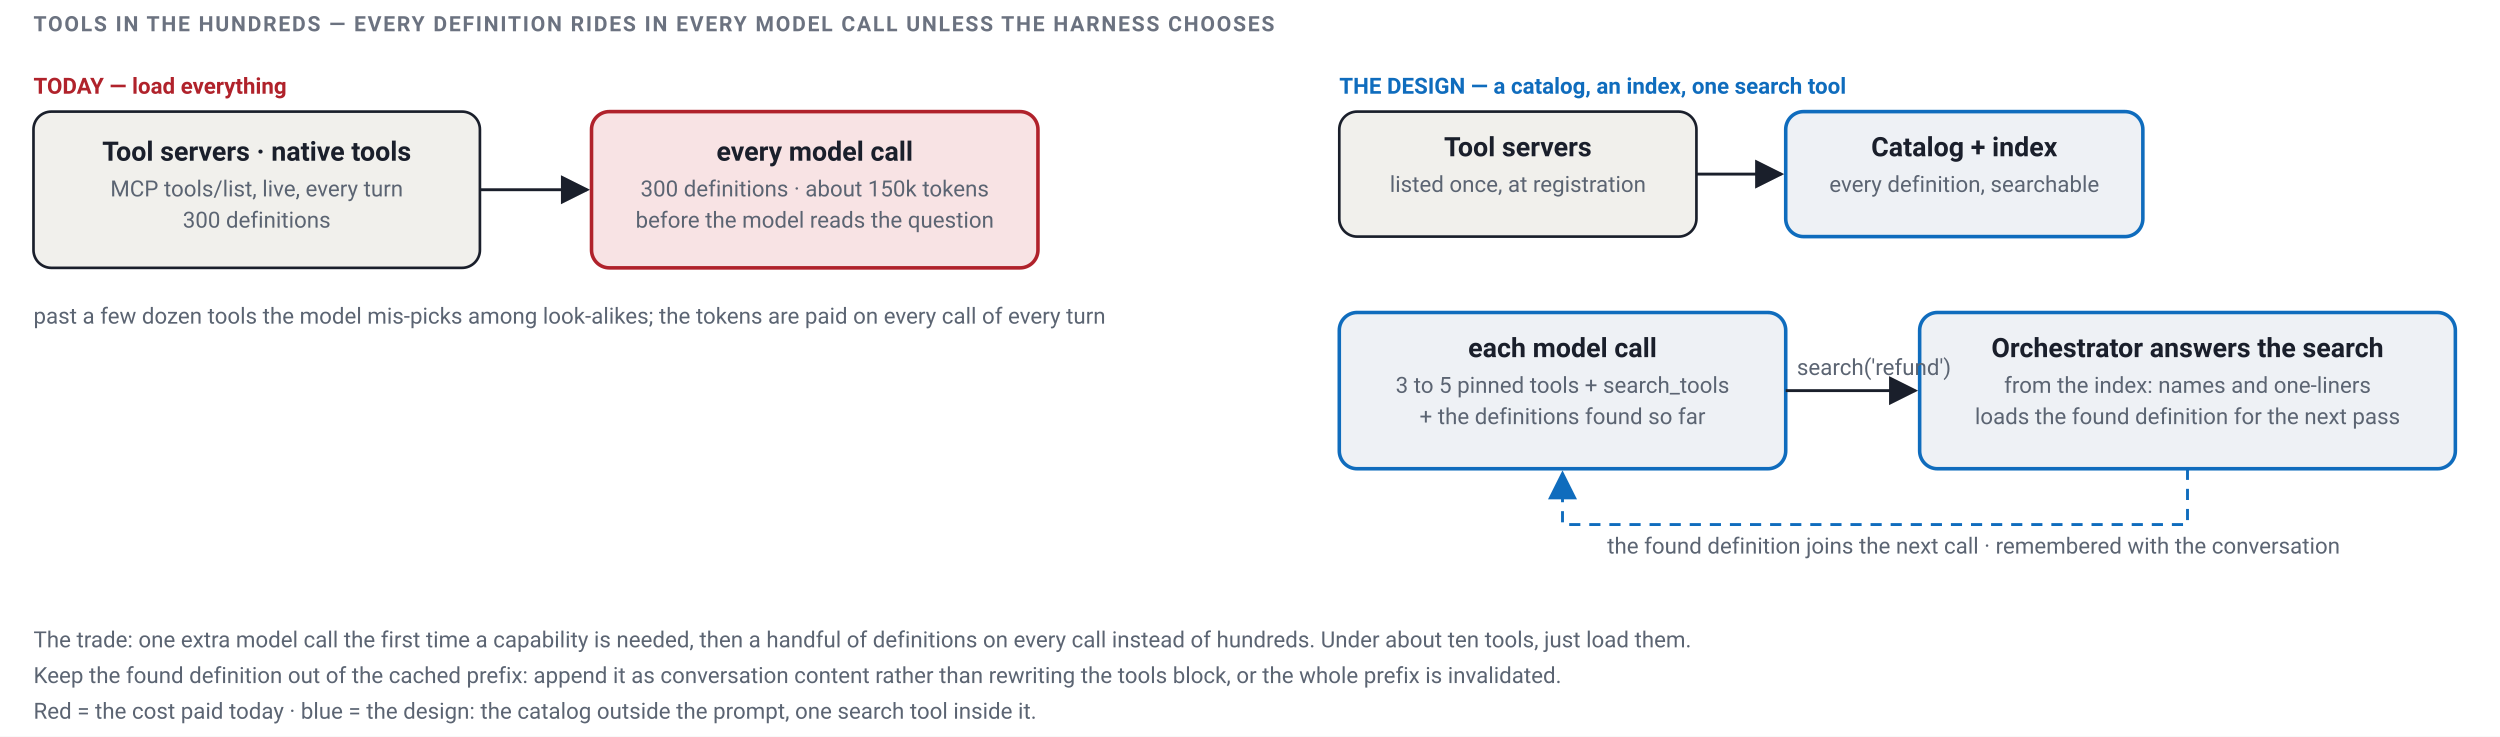
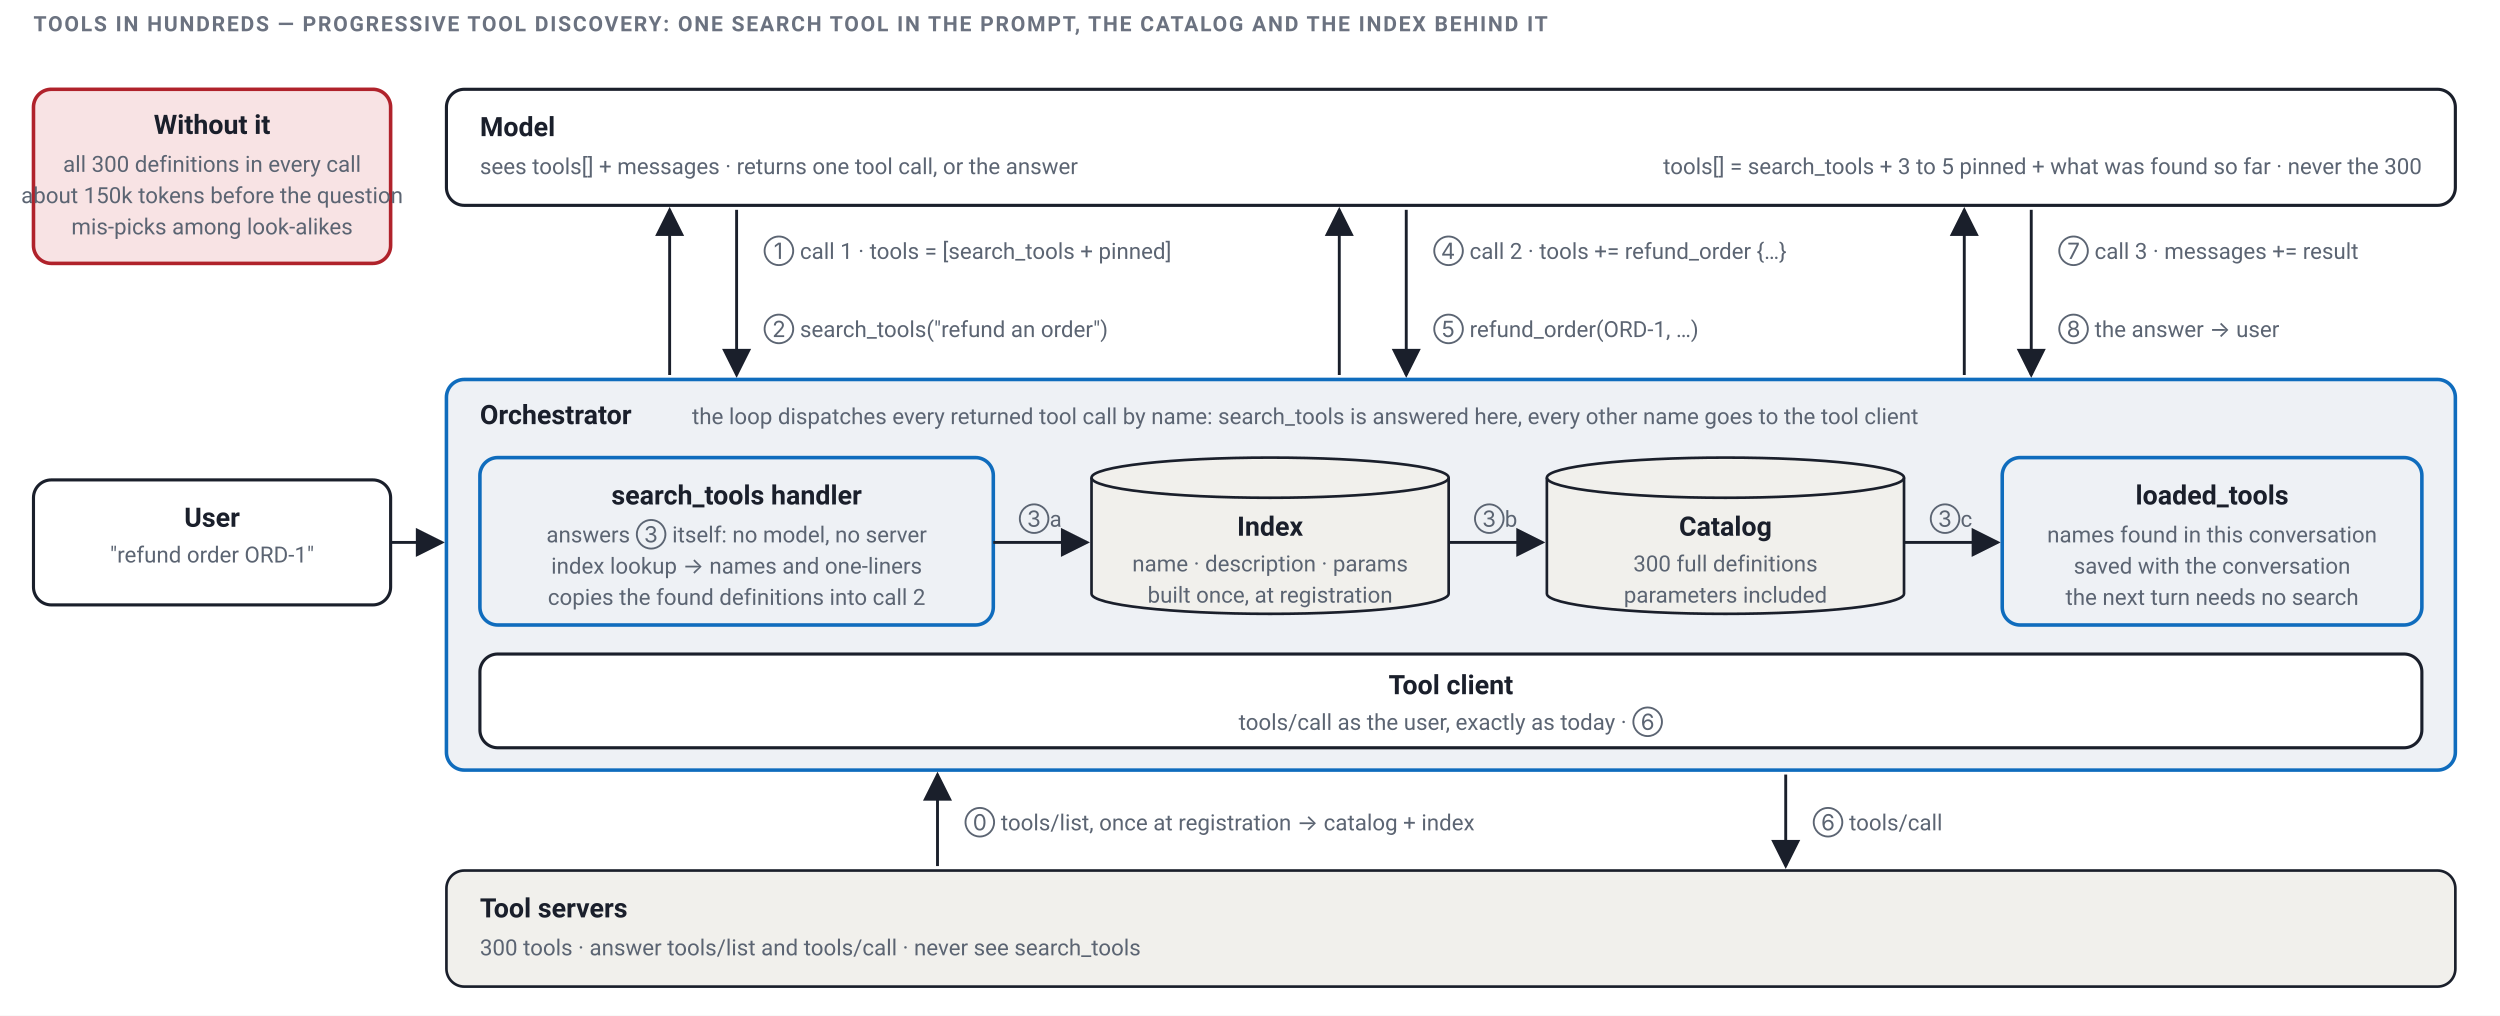
- <svg xmlns="http://www.w3.org/2000/svg" viewBox="0 0 1120 330" style="width:100%;max-width:1120px;font-family:-apple-system,Segoe UI,Roboto,sans-serif;font-size:12px">
+ <svg xmlns="http://www.w3.org/2000/svg" viewBox="0 0 1120 455" style="width:100%;max-width:1120px;font-family:-apple-system,Segoe UI,Roboto,sans-serif;font-size:12px">
  <defs>
    <marker id="ah" markerWidth="10" markerHeight="10" refX="9" refY="5" orient="auto">
      <path d="M0,0 L10,5 L0,10 z" fill="#1a1f2b" />
    </marker>
    <marker id="ahb" markerWidth="10" markerHeight="10" refX="9" refY="5" orient="auto">
      <path d="M0,0 L10,5 L0,10 z" fill="#0f6cbd" />
    </marker>
  </defs>
  <style>.b{fill:#fff;stroke:#1a1f2b;stroke-width:1.4;rx:8}.s{fill:#f1f0ec;stroke:#1a1f2b;stroke-width:1.2;rx:8}.o{fill:#eef1f5;stroke:#0f6cbd;stroke-width:1.6;rx:8}.mt{fill:#fbe6d2;stroke:#a85713;stroke-width:1.6;rx:8}.wx{fill:#f8e3e4;stroke:#b0222b;stroke-width:1.6;rx:8}.h{fill:#1a1f2b;font-weight:600}.m{fill:#5b6472;font-size:10px}.y{fill:#6b7280;font-size:9.5px;font-weight:700;letter-spacing:.08em}.rx{fill:#b0222b;font-size:10px;font-weight:600}.bx{fill:#0f6cbd;font-size:10px;font-weight:600}.l{stroke:#1a1f2b;stroke-width:1.3;marker-end:url(#ah)}.p{fill:none;stroke:#1a1f2b;stroke-width:1.3;marker-end:url(#ah)}.d{stroke:#0f6cbd;stroke-width:1.3;stroke-dasharray:5 4;marker-end:url(#ahb);fill:none}</style>
-   <rect width="1120" height="330" fill="#fff" />
-   <text class="y" x="15" y="14">TOOLS IN THE HUNDREDS — EVERY DEFINITION RIDES IN EVERY MODEL CALL UNLESS THE HARNESS CHOOSES</text>
-   <text class="rx" x="15" y="42">TODAY — load everything</text>
-   <rect class="s" x="15" y="50" width="200" height="70" />
-   <text class="h" x="115" y="72" text-anchor="middle">Tool servers · native tools</text>
-   <text class="m" x="115" y="88" text-anchor="middle">MCP tools/list, live, every turn</text>
-   <text class="m" x="115" y="102" text-anchor="middle">300 definitions</text>
-   <rect class="wx" x="265" y="50" width="200" height="70" />
-   <text class="h" x="365" y="72" text-anchor="middle">every model call</text>
-   <text class="m" x="365" y="88" text-anchor="middle">300 definitions · about 150k tokens</text>
-   <text class="m" x="365" y="102" text-anchor="middle">before the model reads the question</text>
-   <line class="l" x1="215" y1="85" x2="263" y2="85" />
-   <text class="m" x="15" y="145">past a few dozen tools the model mis-picks among look-alikes; the tokens are paid on every call of every turn</text>
-   <text class="bx" x="600" y="42">THE DESIGN — a catalog, an index, one search tool</text>
-   <rect class="s" x="600" y="50" width="160" height="56" />
-   <text class="h" x="680" y="70" text-anchor="middle">Tool servers</text>
-   <text class="m" x="680" y="86" text-anchor="middle">listed once, at registration</text>
-   <rect class="o" x="800" y="50" width="160" height="56" />
-   <text class="h" x="880" y="70" text-anchor="middle">Catalog + index</text>
-   <text class="m" x="880" y="86" text-anchor="middle">every definition, searchable</text>
-   <rect class="o" x="600" y="140" width="200" height="70" />
-   <text class="h" x="700" y="160" text-anchor="middle">each model call</text>
-   <text class="m" x="700" y="176" text-anchor="middle">3 to 5 pinned tools + search_tools</text>
-   <text class="m" x="700" y="190" text-anchor="middle">+ the definitions found so far</text>
-   <rect class="o" x="860" y="140" width="240" height="70" />
-   <text class="h" x="980" y="160" text-anchor="middle">Orchestrator answers the search</text>
-   <text class="m" x="980" y="176" text-anchor="middle">from the index: names and one-liners</text>
-   <text class="m" x="980" y="190" text-anchor="middle">loads the found definition for the next pass</text>
-   <line class="l" x1="760" y1="78" x2="798" y2="78" />
-   <path class="p" d="M800,175 L858,175" />
-   <text class="m" x="805" y="168">search('refund')</text>
-   <path class="d" d="M980,210 L980,235 L700,235 L700,212" />
-   <text class="m" x="720" y="248">the found definition joins the next call · remembered with the conversation</text>
-   <text class="m" x="15" y="290">The trade: one extra model call the first time a capability is needed, then a handful of definitions on every call instead of hundreds. Under about ten tools, just load them.</text>
-   <text class="m" x="15" y="306">Keep the found definition out of the cached prefix: append it as conversation content rather than rewriting the tools block, or the whole prefix is invalidated.</text>
-   <text class="m" x="15" y="322">Red = the cost paid today · blue = the design: the catalog outside the prompt, one search tool inside it.</text>
+   <rect width="1120" height="455" fill="#fff" />
+   <text class="y" x="15" y="14">TOOLS IN HUNDREDS — PROGRESSIVE TOOL DISCOVERY: ONE SEARCH TOOL IN THE PROMPT, THE CATALOG AND THE INDEX BEHIND IT</text>
+   <rect class="wx" x="15" y="40" width="160" height="78" />
+   <text class="h" x="95" y="60" text-anchor="middle">Without it</text>
+   <text class="m" x="95" y="77" text-anchor="middle">all 300 definitions in every call</text>
+   <text class="m" x="95" y="91" text-anchor="middle">about 150k tokens before the question</text>
+   <text class="m" x="95" y="105" text-anchor="middle">mis-picks among look-alikes</text>
+   <rect class="b" x="200" y="40" width="900" height="52" />
+   <text class="h" x="215" y="61">Model</text>
+   <text class="m" x="215" y="78">sees tools[] + messages · returns one tool call, or the answer</text>
+   <text class="m" x="1085" y="78" text-anchor="end">tools[] = search_tools + 3 to 5 pinned + what was found so far · never the 300</text>
+   <line class="l" x1="300" y1="168" x2="300" y2="94" />
+   <line class="l" x1="330" y1="94" x2="330" y2="168" />
+   <text class="m" x="342" y="116">① call 1 · tools = [search_tools + pinned]</text>
+   <text class="m" x="342" y="151">② search_tools("refund an order")</text>
+   <line class="l" x1="600" y1="168" x2="600" y2="94" />
+   <line class="l" x1="630" y1="94" x2="630" y2="168" />
+   <text class="m" x="642" y="116">④ call 2 · tools += refund_order {…}</text>
+   <text class="m" x="642" y="151">⑤ refund_order(ORD-1, …)</text>
+   <line class="l" x1="880" y1="168" x2="880" y2="94" />
+   <line class="l" x1="910" y1="94" x2="910" y2="168" />
+   <text class="m" x="922" y="116">⑦ call 3 · messages += result</text>
+   <text class="m" x="922" y="151">⑧ the answer → user</text>
+   <rect class="b" x="15" y="215" width="160" height="56" />
+   <text class="h" x="95" y="236" text-anchor="middle">User</text>
+   <text class="m" x="95" y="252" text-anchor="middle">"refund order ORD-1"</text>
+   <line class="l" x1="175" y1="243" x2="198" y2="243" />
+   <rect class="o" x="200" y="170" width="900" height="175" />
+   <text class="h" x="215" y="190">Orchestrator</text>
+   <text class="m" x="310" y="190">the loop dispatches every returned tool call by name: search_tools is answered here, every other name goes to the tool client</text>
+   <rect class="o" x="215" y="205" width="230" height="75" />
+   <text class="h" x="330" y="226" text-anchor="middle">search_tools handler</text>
+   <text class="m" x="330" y="243" text-anchor="middle">answers ③ itself: no model, no server</text>
+   <text class="m" x="330" y="257" text-anchor="middle">index lookup → names and one-liners</text>
+   <text class="m" x="330" y="271" text-anchor="middle">copies the found definitions into call 2</text>
+   <path class="s" d="M489,214 a80,9 0 0 1 160,0 v52 a80,9 0 0 1 -160,0 z" />
+   <path d="M489,214 a80,9 0 0 0 160,0" fill="none" stroke="#1a1f2b" stroke-width="1.2" />
+   <text class="h" x="569" y="240" text-anchor="middle">Index</text>
+   <text class="m" x="569" y="256" text-anchor="middle">name · description · params</text>
+   <text class="m" x="569" y="270" text-anchor="middle">built once, at registration</text>
+   <path class="s" d="M693,214 a80,9 0 0 1 160,0 v52 a80,9 0 0 1 -160,0 z" />
+   <path d="M693,214 a80,9 0 0 0 160,0" fill="none" stroke="#1a1f2b" stroke-width="1.2" />
+   <text class="h" x="773" y="240" text-anchor="middle">Catalog</text>
+   <text class="m" x="773" y="256" text-anchor="middle">300 full definitions</text>
+   <text class="m" x="773" y="270" text-anchor="middle">parameters included</text>
+   <rect class="o" x="897" y="205" width="188" height="75" />
+   <text class="h" x="991" y="226" text-anchor="middle">loaded_tools</text>
+   <text class="m" x="991" y="243" text-anchor="middle">names found in this conversation</text>
+   <text class="m" x="991" y="257" text-anchor="middle">saved with the conversation</text>
+   <text class="m" x="991" y="271" text-anchor="middle">the next turn needs no search</text>
+   <line class="l" x1="445" y1="243" x2="487" y2="243" />
+   <text class="m" x="466" y="236" text-anchor="middle">③a</text>
+   <line class="l" x1="649" y1="243" x2="691" y2="243" />
+   <text class="m" x="670" y="236" text-anchor="middle">③b</text>
+   <line class="l" x1="853" y1="243" x2="895" y2="243" />
+   <text class="m" x="874" y="236" text-anchor="middle">③c</text>
+   <rect class="b" x="215" y="293" width="870" height="42" />
+   <text class="h" x="650" y="311" text-anchor="middle">Tool client</text>
+   <text class="m" x="650" y="327" text-anchor="middle">tools/call as the user, exactly as today · ⑥</text>
+   <line class="l" x1="420" y1="388" x2="420" y2="347" />
+   <text class="m" x="432" y="372">⓪ tools/list, once at registration → catalog + index</text>
+   <line class="l" x1="800" y1="347" x2="800" y2="388" />
+   <text class="m" x="812" y="372">⑥ tools/call</text>
+   <rect class="s" x="200" y="390" width="900" height="52" />
+   <text class="h" x="215" y="411">Tool servers</text>
+   <text class="m" x="215" y="428">300 tools · answer tools/list and tools/call · never see search_tools</text>
</svg>
